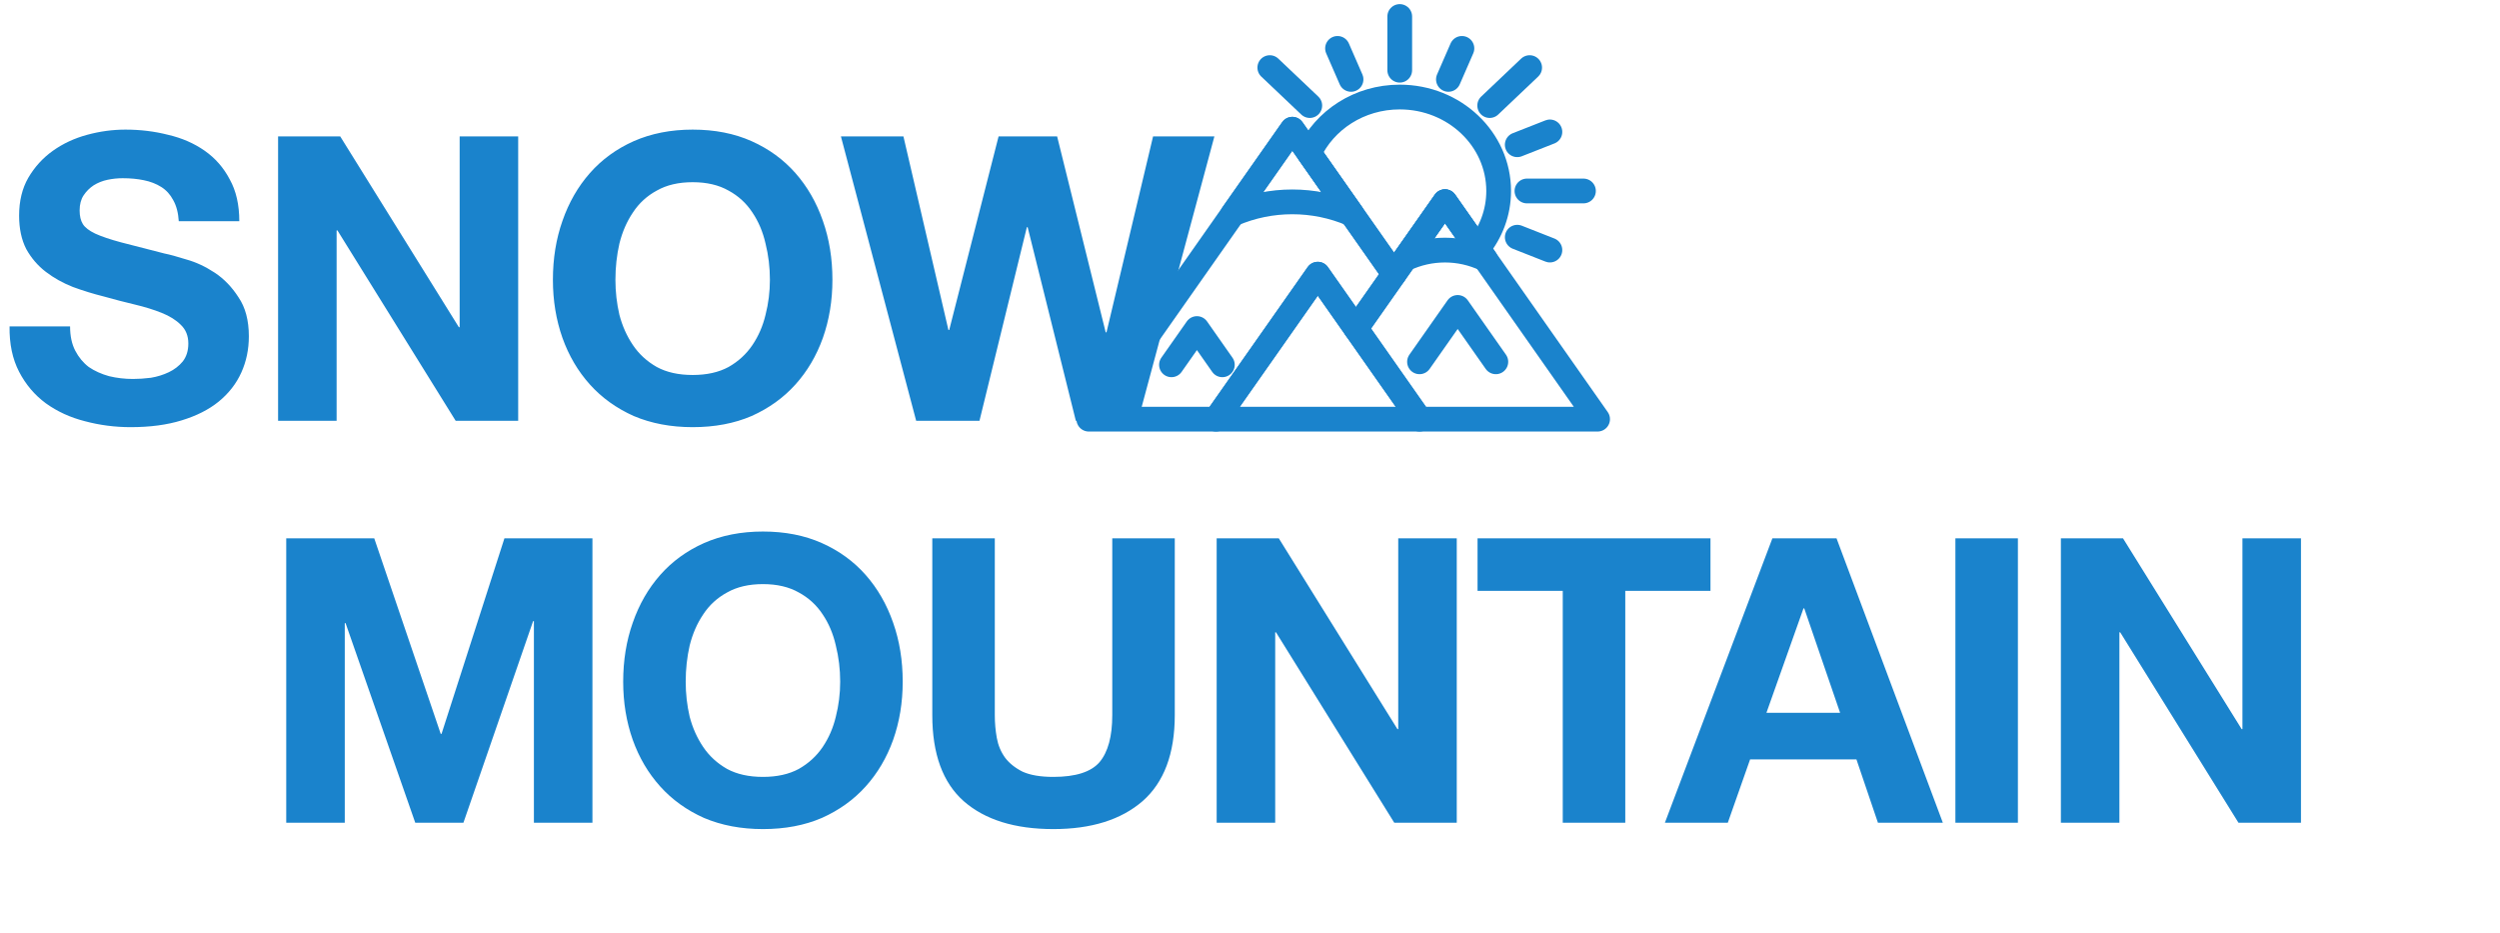
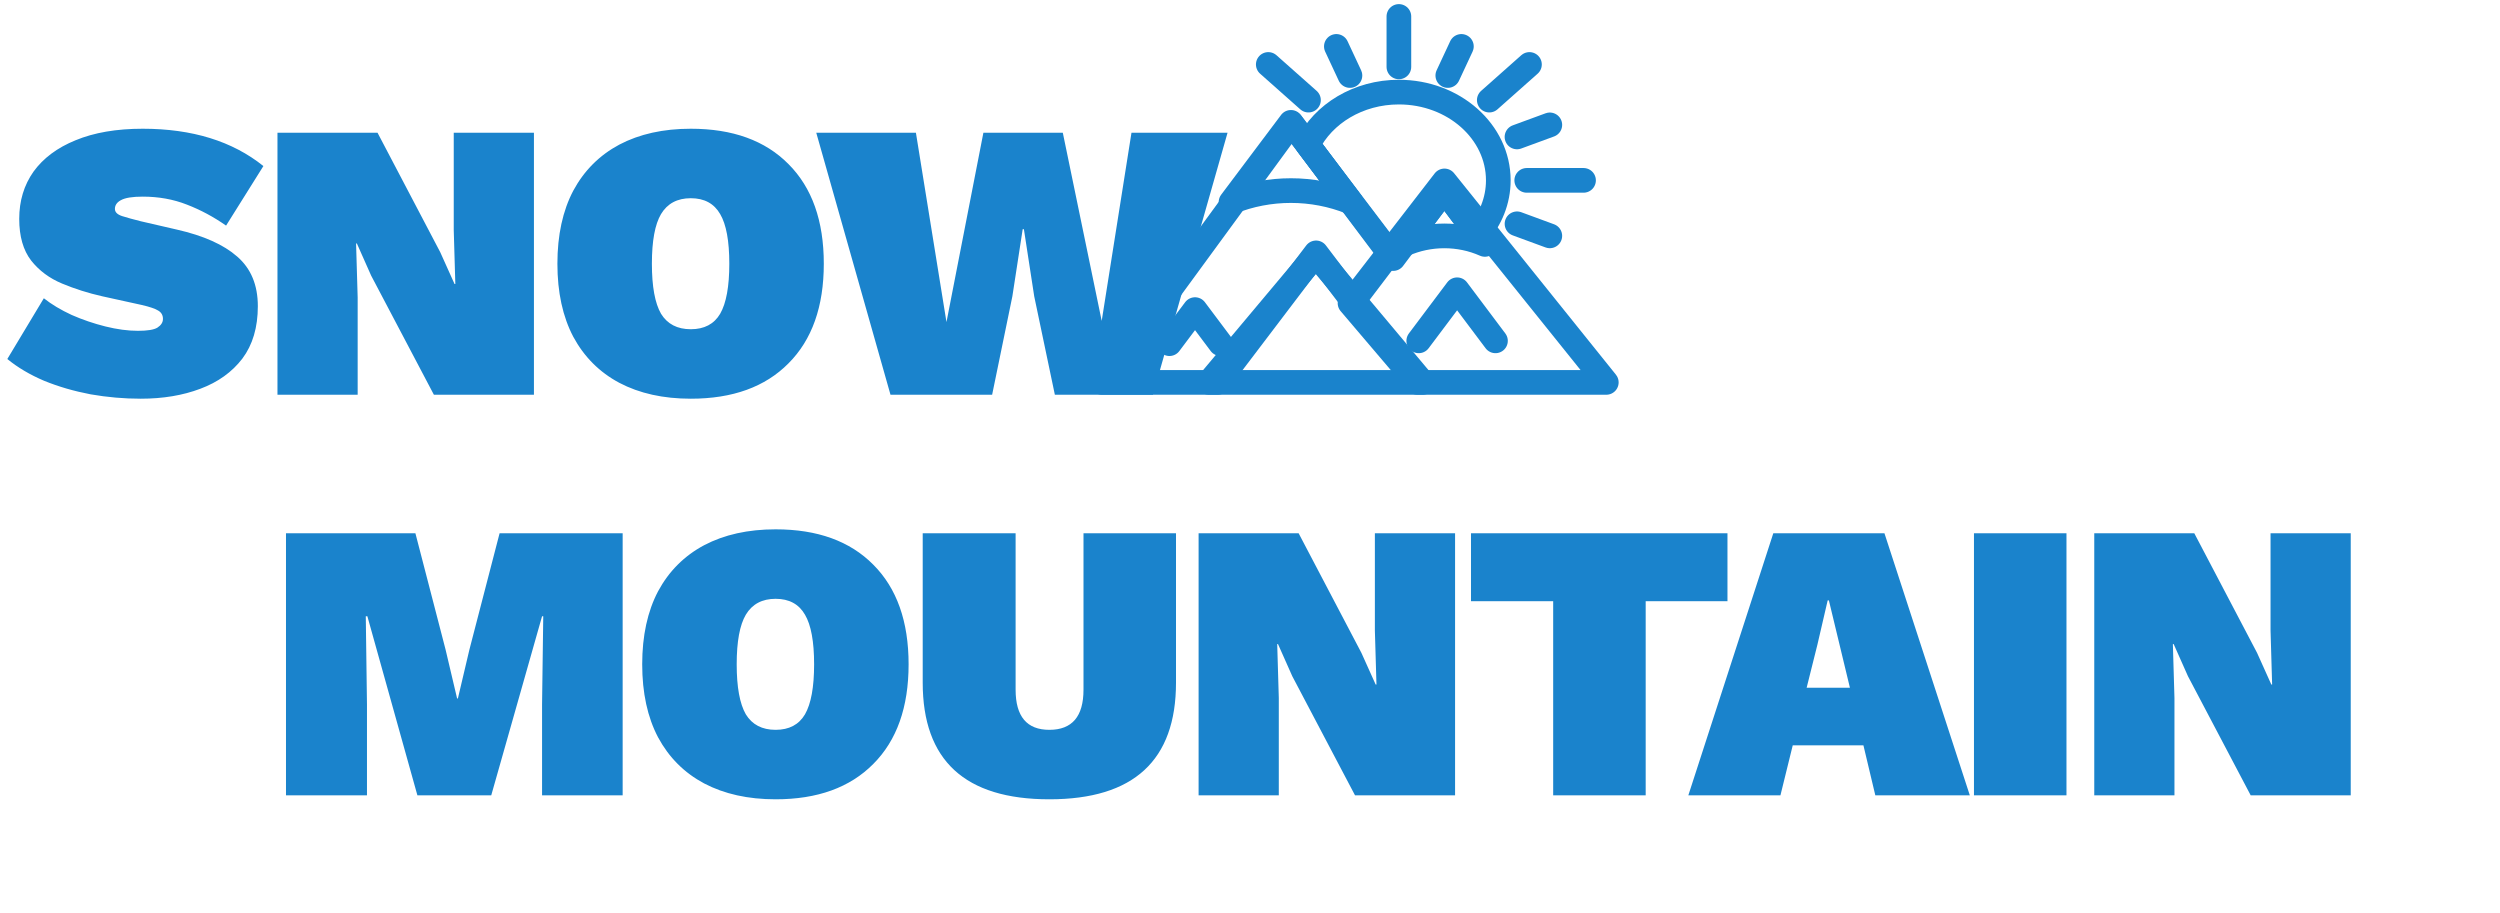
- <svg xmlns="http://www.w3.org/2000/svg" width="303" height="113" viewBox="0 0 303 113" fill="none">
-   <path d="M8.497 39.558H1.159C1.126 41.682 1.513 43.517 2.317 45.062C3.122 46.607 4.2 47.878 5.552 48.876C6.936 49.873 8.513 50.598 10.283 51.048C12.085 51.531 13.936 51.772 15.835 51.772C18.184 51.772 20.244 51.499 22.015 50.952C23.817 50.405 25.314 49.648 26.504 48.683C27.727 47.685 28.645 46.51 29.256 45.158C29.868 43.807 30.173 42.342 30.173 40.765C30.173 38.834 29.755 37.257 28.918 36.034C28.114 34.779 27.148 33.781 26.022 33.041C24.895 32.3 23.753 31.77 22.594 31.448C21.467 31.094 20.582 30.852 19.939 30.724C17.782 30.176 16.028 29.726 14.676 29.372C13.357 29.018 12.311 28.664 11.538 28.31C10.798 27.956 10.299 27.569 10.042 27.151C9.784 26.733 9.655 26.185 9.655 25.509C9.655 24.769 9.816 24.158 10.138 23.675C10.46 23.192 10.862 22.79 11.345 22.468C11.86 22.146 12.423 21.921 13.035 21.792C13.646 21.663 14.258 21.599 14.87 21.599C15.803 21.599 16.656 21.68 17.428 21.84C18.233 22.001 18.941 22.275 19.552 22.661C20.164 23.047 20.647 23.578 21.001 24.254C21.387 24.93 21.612 25.783 21.677 26.813H29.015C29.015 24.817 28.628 23.128 27.856 21.744C27.116 20.328 26.102 19.169 24.815 18.268C23.527 17.367 22.047 16.723 20.373 16.337C18.732 15.918 17.01 15.709 15.207 15.709C13.662 15.709 12.118 15.918 10.573 16.337C9.028 16.755 7.644 17.399 6.421 18.268C5.198 19.137 4.2 20.231 3.428 21.551C2.687 22.838 2.317 24.367 2.317 26.137C2.317 27.714 2.607 29.066 3.186 30.192C3.798 31.287 4.586 32.204 5.552 32.944C6.517 33.684 7.612 34.296 8.835 34.779C10.058 35.229 11.313 35.616 12.6 35.937C13.856 36.291 15.095 36.613 16.318 36.903C17.541 37.193 18.635 37.531 19.601 37.917C20.566 38.303 21.339 38.786 21.918 39.365C22.529 39.944 22.835 40.701 22.835 41.634C22.835 42.503 22.61 43.227 22.159 43.807C21.709 44.354 21.145 44.788 20.47 45.11C19.794 45.432 19.07 45.657 18.297 45.786C17.525 45.883 16.801 45.931 16.125 45.931C15.127 45.931 14.161 45.818 13.228 45.593C12.295 45.335 11.474 44.965 10.766 44.483C10.09 43.968 9.543 43.308 9.124 42.503C8.706 41.699 8.497 40.717 8.497 39.558ZM33.718 16.53V51H40.814V27.923H40.911L55.249 51H62.829V16.53H55.732V39.655H55.636L41.249 16.53H33.718ZM74.619 33.91C74.619 32.397 74.78 30.933 75.102 29.517C75.456 28.1 76.003 26.845 76.743 25.751C77.483 24.624 78.449 23.739 79.64 23.096C80.831 22.42 82.279 22.082 83.985 22.082C85.691 22.082 87.139 22.42 88.33 23.096C89.52 23.739 90.486 24.624 91.226 25.751C91.966 26.845 92.498 28.1 92.819 29.517C93.174 30.933 93.35 32.397 93.35 33.91C93.35 35.358 93.174 36.774 92.819 38.158C92.498 39.51 91.966 40.733 91.226 41.827C90.486 42.922 89.52 43.807 88.33 44.483C87.139 45.126 85.691 45.448 83.985 45.448C82.279 45.448 80.831 45.126 79.64 44.483C78.449 43.807 77.483 42.922 76.743 41.827C76.003 40.733 75.456 39.51 75.102 38.158C74.78 36.774 74.619 35.358 74.619 33.91ZM67.039 33.91C67.039 36.42 67.425 38.77 68.198 40.958C68.97 43.115 70.081 44.998 71.529 46.607C72.977 48.216 74.748 49.487 76.84 50.421C78.964 51.322 81.346 51.772 83.985 51.772C86.656 51.772 89.038 51.322 91.13 50.421C93.222 49.487 94.992 48.216 96.44 46.607C97.889 44.998 98.999 43.115 99.771 40.958C100.544 38.77 100.93 36.42 100.93 33.91C100.93 31.335 100.544 28.953 99.771 26.765C98.999 24.544 97.889 22.613 96.44 20.971C94.992 19.33 93.222 18.043 91.13 17.109C89.038 16.176 86.656 15.709 83.985 15.709C81.346 15.709 78.964 16.176 76.84 17.109C74.748 18.043 72.977 19.33 71.529 20.971C70.081 22.613 68.97 24.544 68.198 26.765C67.425 28.953 67.039 31.335 67.039 33.91ZM137.974 51L147.244 16.53H139.809L134.16 40.282H134.064L128.174 16.53H121.077L115.091 39.993H114.994L109.539 16.53H101.959L111.084 51H118.76L124.505 27.537H124.601L130.443 51H137.974Z" fill="#1A83CC" />
-   <path d="M34.706 65.242V99.712H41.803V75.525H41.9L50.348 99.712H56.19L64.638 75.284H64.735V99.712H71.832V65.242H61.162L53.535 88.947H53.438L45.376 65.242H34.706ZM83.14 82.622C83.14 81.109 83.3 79.645 83.622 78.229C83.976 76.813 84.524 75.558 85.264 74.463C86.004 73.337 86.97 72.452 88.16 71.808C89.351 71.132 90.8 70.794 92.505 70.794C94.211 70.794 95.66 71.132 96.85 71.808C98.041 72.452 99.007 73.337 99.747 74.463C100.487 75.558 101.018 76.813 101.34 78.229C101.694 79.645 101.871 81.109 101.871 82.622C101.871 84.07 101.694 85.487 101.34 86.871C101.018 88.222 100.487 89.445 99.747 90.54C99.007 91.634 98.041 92.519 96.85 93.195C95.66 93.839 94.211 94.16 92.505 94.16C90.8 94.16 89.351 93.839 88.16 93.195C86.97 92.519 86.004 91.634 85.264 90.54C84.524 89.445 83.976 88.222 83.622 86.871C83.3 85.487 83.14 84.07 83.14 82.622ZM75.56 82.622C75.56 85.133 75.946 87.482 76.719 89.671C77.491 91.827 78.602 93.71 80.05 95.319C81.498 96.928 83.268 98.2 85.36 99.133C87.485 100.034 89.866 100.485 92.505 100.485C95.177 100.485 97.558 100.034 99.65 99.133C101.743 98.2 103.513 96.928 104.961 95.319C106.409 93.71 107.52 91.827 108.292 89.671C109.065 87.482 109.451 85.133 109.451 82.622C109.451 80.047 109.065 77.666 108.292 75.477C107.52 73.256 106.409 71.325 104.961 69.684C103.513 68.042 101.743 66.755 99.65 65.822C97.558 64.888 95.177 64.422 92.505 64.422C89.866 64.422 87.485 64.888 85.36 65.822C83.268 66.755 81.498 68.042 80.05 69.684C78.602 71.325 77.491 73.256 76.719 75.477C75.946 77.666 75.56 80.047 75.56 82.622ZM142.44 86.677V65.242H134.86V86.677C134.86 89.252 134.345 91.151 133.315 92.374C132.285 93.565 130.419 94.16 127.715 94.16C126.17 94.16 124.931 93.951 123.998 93.533C123.097 93.082 122.389 92.519 121.874 91.843C121.359 91.135 121.021 90.331 120.86 89.429C120.699 88.528 120.618 87.611 120.618 86.677V65.242H113.039V86.677C113.039 91.376 114.31 94.853 116.853 97.105C119.428 99.358 123.048 100.485 127.715 100.485C132.318 100.485 135.922 99.358 138.529 97.105C141.136 94.82 142.44 91.344 142.44 86.677ZM147.519 65.242V99.712H154.616V76.636H154.712L169.051 99.712H176.63V65.242H169.534V88.367H169.437L155.05 65.242H147.519ZM189.482 71.615V99.712H197.062V71.615H207.393V65.242H179.151V71.615H189.482ZM214.178 86.388L218.668 73.739H218.764L223.109 86.388H214.178ZM214.902 65.242L201.867 99.712H209.495L212.198 92.036H225.089L227.696 99.712H235.565L222.675 65.242H214.902ZM237.089 65.242V99.712H244.668V65.242H237.089ZM249.879 65.242V99.712H256.975V76.636H257.072L271.41 99.712H278.99V65.242H271.893V88.367H271.797L257.41 65.242H249.879Z" fill="#1A83CC" />
-   <path d="M149.469 25.951L156.693 15.663L163.92 25.953C159.335 23.972 154.05 23.97 149.469 25.951Z" stroke="#1A83CC" stroke-width="3" stroke-miterlimit="10" stroke-linecap="round" stroke-linejoin="round" />
-   <path d="M132.014 50.803L156.692 15.664L169.031 33.234L164.405 39.82L159.779 33.233L147.439 50.803H132.014Z" stroke="#1A83CC" stroke-width="3" stroke-miterlimit="10" stroke-linecap="round" stroke-linejoin="round" />
-   <path d="M180.091 31.409L175.203 24.447L170.314 31.407C173.382 29.946 177.02 29.946 180.091 31.409Z" stroke="#1A83CC" stroke-width="3" stroke-miterlimit="10" stroke-linecap="round" stroke-linejoin="round" />
-   <path d="M172.115 50.802L164.405 39.82L175.202 24.447L193.707 50.802H172.115Z" stroke="#1A83CC" stroke-width="3" stroke-miterlimit="10" stroke-linecap="round" stroke-linejoin="round" />
-   <path d="M147.439 50.803L159.779 33.233L172.115 50.803H147.439Z" stroke="#1A83CC" stroke-width="3" stroke-miterlimit="10" stroke-linecap="round" stroke-linejoin="round" />
-   <path d="M172.113 43.851L176.741 37.261L181.368 43.851L176.741 37.261L172.113 43.851Z" stroke="#1A83CC" stroke-width="3" stroke-miterlimit="10" stroke-linecap="round" stroke-linejoin="round" />
-   <path d="M142.039 44.214L145.126 39.82L148.208 44.214L145.126 39.82L142.039 44.214Z" stroke="#1A83CC" stroke-width="3" stroke-miterlimit="10" stroke-linecap="round" stroke-linejoin="round" />
-   <path d="M169.031 33.234L175.202 24.447L179.186 30.12C180.764 28.192 181.71 25.777 181.71 23.146C181.71 16.858 176.342 11.76 169.716 11.76C164.807 11.76 160.591 14.562 158.735 18.57L169.031 33.234Z" stroke="#1A83CC" stroke-width="3" stroke-miterlimit="10" stroke-linecap="round" stroke-linejoin="round" />
-   <path d="M162.173 5.865L163.812 9.621L162.173 5.865Z" stroke="#1A83CC" stroke-width="3" stroke-miterlimit="10" stroke-linecap="round" stroke-linejoin="round" />
-   <path d="M169.716 2V8.508V2Z" stroke="#1A83CC" stroke-width="3" stroke-miterlimit="10" stroke-linecap="round" stroke-linejoin="round" />
-   <path d="M183.966 28.75L187.923 30.307L183.966 28.75Z" stroke="#1A83CC" stroke-width="3" stroke-miterlimit="10" stroke-linecap="round" stroke-linejoin="round" />
-   <path d="M153.961 8.194L158.81 12.794L153.961 8.194Z" stroke="#1A83CC" stroke-width="3" stroke-miterlimit="10" stroke-linecap="round" stroke-linejoin="round" />
-   <path d="M187.924 15.988L183.964 17.543L187.924 15.988Z" stroke="#1A83CC" stroke-width="3" stroke-miterlimit="10" stroke-linecap="round" stroke-linejoin="round" />
-   <path d="M191.992 23.146H185.139H191.992Z" stroke="#1A83CC" stroke-width="3" stroke-miterlimit="10" stroke-linecap="round" stroke-linejoin="round" />
-   <path d="M177.256 5.865L175.618 9.621L177.256 5.865Z" stroke="#1A83CC" stroke-width="3" stroke-miterlimit="10" stroke-linecap="round" stroke-linejoin="round" />
-   <path d="M185.468 8.194L180.622 12.794L185.468 8.194Z" stroke="#1A83CC" stroke-width="3" stroke-miterlimit="10" stroke-linecap="round" stroke-linejoin="round" />
+ <svg xmlns="http://www.w3.org/2000/svg" width="304" height="111" viewBox="0 0 304 111" fill="none">
+   <path d="M17.352 15.654C23.371 15.654 28.263 17.167 32.029 20.192L27.491 27.434C25.978 26.372 24.385 25.519 22.711 24.875C21.07 24.231 19.284 23.91 17.352 23.91C16.097 23.91 15.212 24.054 14.697 24.344C14.214 24.602 13.973 24.956 13.973 25.406C13.973 25.792 14.263 26.082 14.842 26.275C15.454 26.468 16.21 26.677 17.111 26.903L21.504 27.917C24.755 28.657 27.201 29.751 28.843 31.199C30.516 32.648 31.353 34.659 31.353 37.234C31.353 39.809 30.725 41.933 29.47 43.607C28.215 45.248 26.509 46.471 24.353 47.276C22.229 48.081 19.815 48.483 17.111 48.483C15.084 48.483 13.056 48.306 11.028 47.952C9.001 47.566 7.118 47.018 5.38 46.31C3.642 45.57 2.145 44.685 0.89 43.655L5.331 36.269C6.265 37.009 7.391 37.685 8.711 38.296C10.03 38.876 11.398 39.342 12.814 39.696C14.231 40.05 15.55 40.227 16.773 40.227C17.932 40.227 18.72 40.099 19.139 39.841C19.589 39.551 19.815 39.197 19.815 38.779C19.815 38.328 19.622 37.99 19.235 37.765C18.881 37.54 18.221 37.315 17.256 37.089L12.428 36.027C10.722 35.641 9.097 35.126 7.552 34.482C6.007 33.839 4.752 32.905 3.787 31.682C2.821 30.427 2.338 28.737 2.338 26.613C2.338 24.424 2.918 22.509 4.076 20.868C5.267 19.227 6.973 17.955 9.194 17.054C11.447 16.121 14.166 15.654 17.352 15.654ZM64.927 16.137V48H52.761L45.133 33.517L43.395 29.606H43.299L43.492 36.172V48H33.74V16.137H45.906L53.533 30.668L55.271 34.531H55.368L55.175 27.965V16.137H64.927ZM84.001 15.654C89.086 15.654 93.045 17.086 95.877 19.951C98.742 22.815 100.174 26.855 100.174 32.068C100.174 37.282 98.742 41.322 95.877 44.186C93.045 47.05 89.086 48.483 84.001 48.483C80.654 48.483 77.757 47.839 75.311 46.552C72.897 45.264 71.031 43.398 69.711 40.952C68.424 38.505 67.78 35.544 67.78 32.068C67.78 28.593 68.424 25.631 69.711 23.185C71.031 20.739 72.897 18.873 75.311 17.585C77.757 16.298 80.654 15.654 84.001 15.654ZM84.001 24.103C82.36 24.103 81.153 24.746 80.38 26.034C79.64 27.289 79.27 29.3 79.27 32.068C79.27 34.836 79.64 36.864 80.38 38.151C81.153 39.407 82.36 40.034 84.001 40.034C85.642 40.034 86.833 39.407 87.574 38.151C88.314 36.864 88.684 34.836 88.684 32.068C88.684 29.3 88.314 27.289 87.574 26.034C86.833 24.746 85.642 24.103 84.001 24.103ZM108.284 48L99.256 16.137H111.374L115.091 39.165L119.581 16.137H129.236L133.967 39.02L137.588 16.137H149.271L140.195 48H128.271L125.76 36.027L124.505 27.868H124.36L123.105 36.027L120.643 48H108.284Z" fill="#1A83CC" />
+   <path d="M75.715 64.849V96.712H65.915V85.657L66.059 74.939H65.915L59.735 96.712H50.755L44.672 74.939H44.479L44.624 85.657V96.712H34.776V64.849H50.514L54.183 78.995L55.583 84.933H55.68L57.08 78.995L60.749 64.849H75.715ZM94.313 64.367C99.399 64.367 103.357 65.799 106.19 68.663C109.054 71.528 110.486 75.567 110.486 80.781C110.486 85.995 109.054 90.034 106.19 92.898C103.357 95.763 99.399 97.195 94.313 97.195C90.966 97.195 88.07 96.552 85.623 95.264C83.21 93.977 81.343 92.11 80.023 89.664C78.736 87.218 78.092 84.257 78.092 80.781C78.092 77.305 78.736 74.344 80.023 71.898C81.343 69.452 83.21 67.585 85.623 66.298C88.07 65.01 90.966 64.367 94.313 64.367ZM94.313 72.815C92.672 72.815 91.465 73.459 90.693 74.746C89.952 76.001 89.582 78.013 89.582 80.781C89.582 83.549 89.952 85.576 90.693 86.864C91.465 88.119 92.672 88.747 94.313 88.747C95.955 88.747 97.146 88.119 97.886 86.864C98.626 85.576 98.996 83.549 98.996 80.781C98.996 78.013 98.626 76.001 97.886 74.746C97.146 73.459 95.955 72.815 94.313 72.815ZM143.002 64.849V83.002C143.002 92.464 137.868 97.195 127.601 97.195C117.334 97.195 112.201 92.464 112.201 83.002V64.849H123.498V83.871C123.498 87.121 124.866 88.747 127.601 88.747C130.369 88.747 131.753 87.121 131.753 83.871V64.849H143.002ZM176.937 64.849V96.712H164.771L157.143 82.229L155.405 78.319H155.309L155.502 84.884V96.712H145.75V64.849H157.916L165.543 79.381L167.281 83.243H167.378L167.185 76.677V64.849H176.937ZM210.06 64.849V73.105H200.115V96.712H188.866V73.105H178.872V64.849H210.06ZM205.301 96.712L215.632 64.849H229.15L239.529 96.712H228.039L226.591 90.629H217.998L216.501 96.712H205.301ZM220.991 78.415L219.687 83.629H224.95L223.694 78.415L222.391 73.008H222.246L220.991 78.415ZM251.283 64.849V96.712H240.034V64.849H251.283ZM285.85 64.849V96.712H273.684L266.056 82.229L264.318 78.319H264.221L264.414 84.884V96.712H254.662V64.849H266.828L274.456 79.381L276.194 83.243H276.291L276.098 76.677V64.849H285.85Z" fill="#1A83CC" />
+   <path d="M149.694 24.575L156.977 14.878L164.261 24.577C159.64 22.71 154.313 22.709 149.694 24.575Z" stroke="#1A83CC" stroke-width="3" stroke-miterlimit="10" stroke-linecap="round" stroke-linejoin="round" />
+   <path d="M134 46.5L157.043 15L169 30.751L164.517 36.655L160.034 30.75L148.077 46.5H134Z" stroke="#1A83CC" stroke-width="3" stroke-miterlimit="10" stroke-linecap="round" stroke-linejoin="round" />
+   <path d="M180.562 29.72L175.635 23.158L170.707 29.718C173.799 28.341 177.467 28.341 180.562 29.72Z" stroke="#1A83CC" stroke-width="3" stroke-miterlimit="10" stroke-linecap="round" stroke-linejoin="round" />
+   <path d="M172.363 46.5L164.163 36.862L175.646 22L195.326 46.5H172.363Z" stroke="#1A83CC" stroke-width="3" stroke-miterlimit="10" stroke-linecap="round" stroke-linejoin="round" />
+   <path d="M147 46.5L160.002 31L173 46.5H160H147Z" stroke="#1A83CC" stroke-width="3" stroke-miterlimit="10" stroke-linecap="round" stroke-linejoin="round" />
+   <path d="M172.52 41.447L177.186 35.236L181.849 41.447L177.186 35.236L172.52 41.447Z" stroke="#1A83CC" stroke-width="3" stroke-miterlimit="10" stroke-linecap="round" stroke-linejoin="round" />
+   <path d="M142.205 41.79L145.316 37.648L148.423 41.79L145.316 37.648L142.205 41.79Z" stroke="#1A83CC" stroke-width="3" stroke-miterlimit="10" stroke-linecap="round" stroke-linejoin="round" />
+   <path d="M169.414 31.44L175.634 23.158L179.65 28.505C181.241 26.688 182.194 24.412 182.194 21.932C182.194 16.005 176.783 11.2 170.104 11.2C165.156 11.2 160.906 13.841 159.035 17.619L169.414 31.44Z" stroke="#1A83CC" stroke-width="3" stroke-miterlimit="10" stroke-linecap="round" stroke-linejoin="round" />
+   <path d="M162.501 5.643L164.153 9.183L162.501 5.643Z" stroke="#1A83CC" stroke-width="3" stroke-miterlimit="10" stroke-linecap="round" stroke-linejoin="round" />
+   <path d="M170.104 2V8.134V2Z" stroke="#1A83CC" stroke-width="3" stroke-miterlimit="10" stroke-linecap="round" stroke-linejoin="round" />
+   <path d="M184.468 27.214L188.457 28.681L184.468 27.214Z" stroke="#1A83CC" stroke-width="3" stroke-miterlimit="10" stroke-linecap="round" stroke-linejoin="round" />
+   <path d="M154.223 7.838L159.11 12.174L154.223 7.838Z" stroke="#1A83CC" stroke-width="3" stroke-miterlimit="10" stroke-linecap="round" stroke-linejoin="round" />
+   <path d="M188.458 15.185L184.466 16.651L188.458 15.185Z" stroke="#1A83CC" stroke-width="3" stroke-miterlimit="10" stroke-linecap="round" stroke-linejoin="round" />
+   <path d="M192.558 21.932H185.651H192.558Z" stroke="#1A83CC" stroke-width="3" stroke-miterlimit="10" stroke-linecap="round" stroke-linejoin="round" />
+   <path d="M177.705 5.643L176.053 9.183L177.705 5.643Z" stroke="#1A83CC" stroke-width="3" stroke-miterlimit="10" stroke-linecap="round" stroke-linejoin="round" />
+   <path d="M185.982 7.838L181.097 12.174L185.982 7.838Z" stroke="#1A83CC" stroke-width="3" stroke-miterlimit="10" stroke-linecap="round" stroke-linejoin="round" />
</svg>
